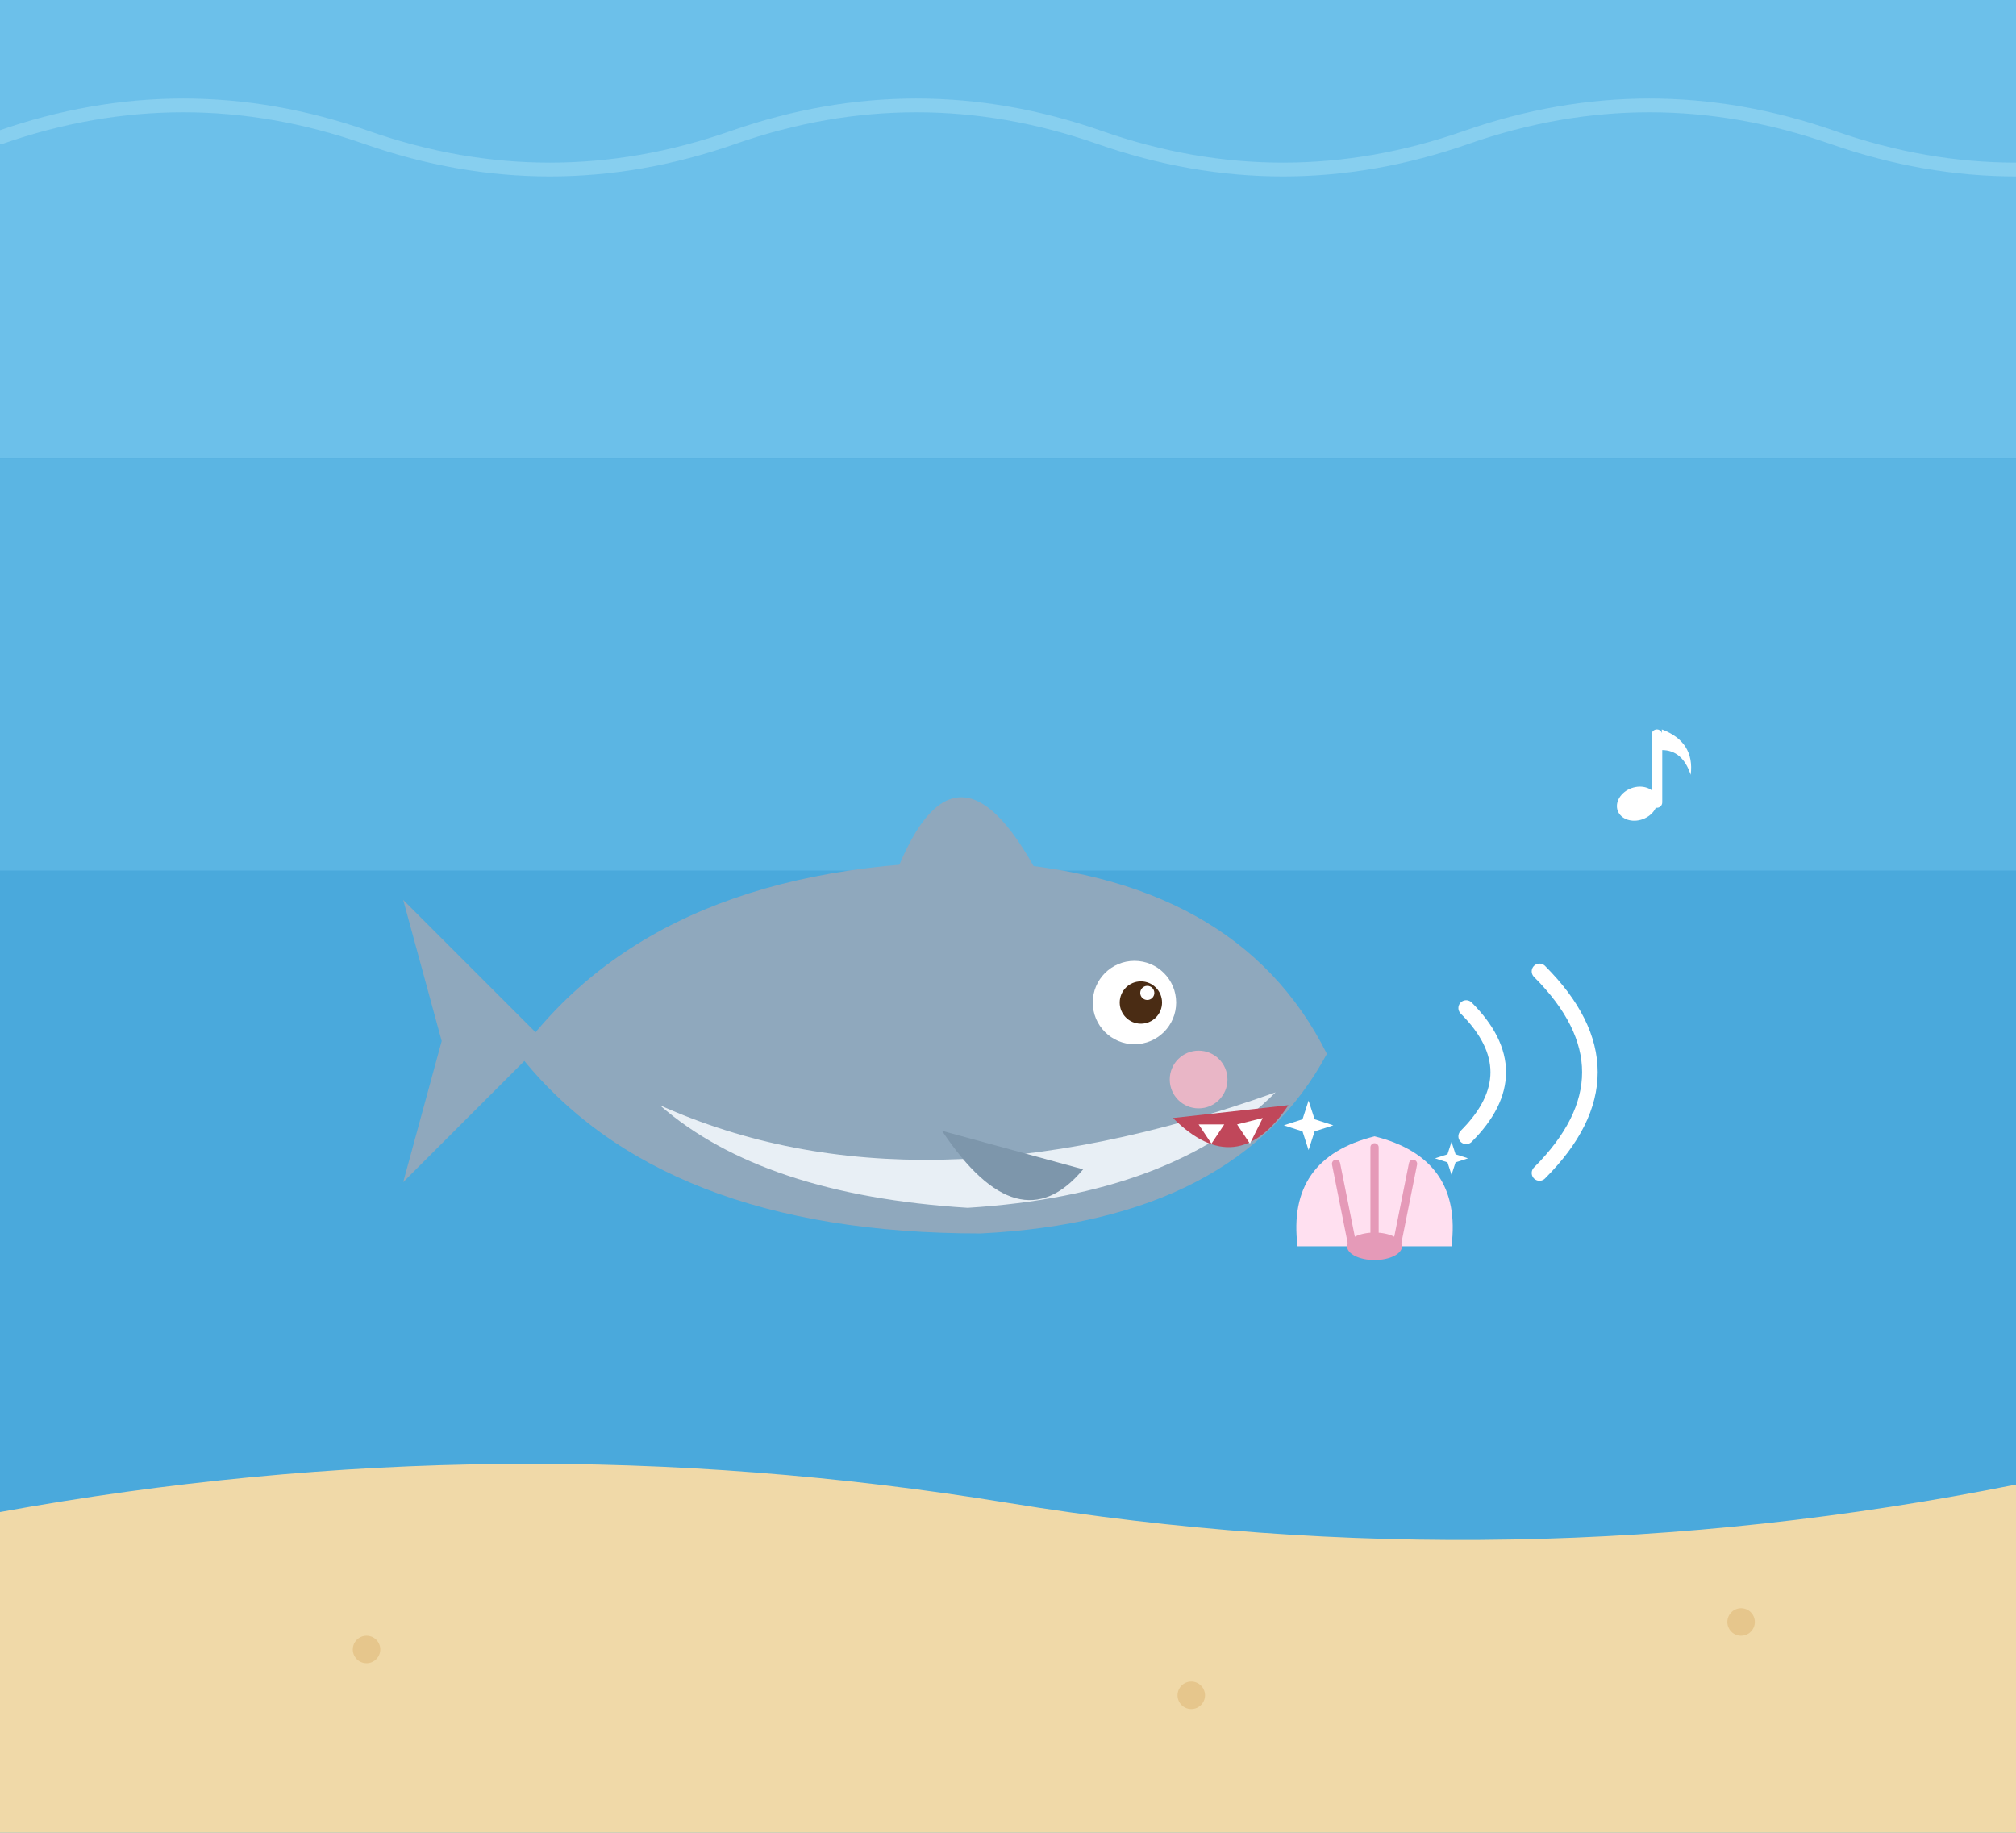
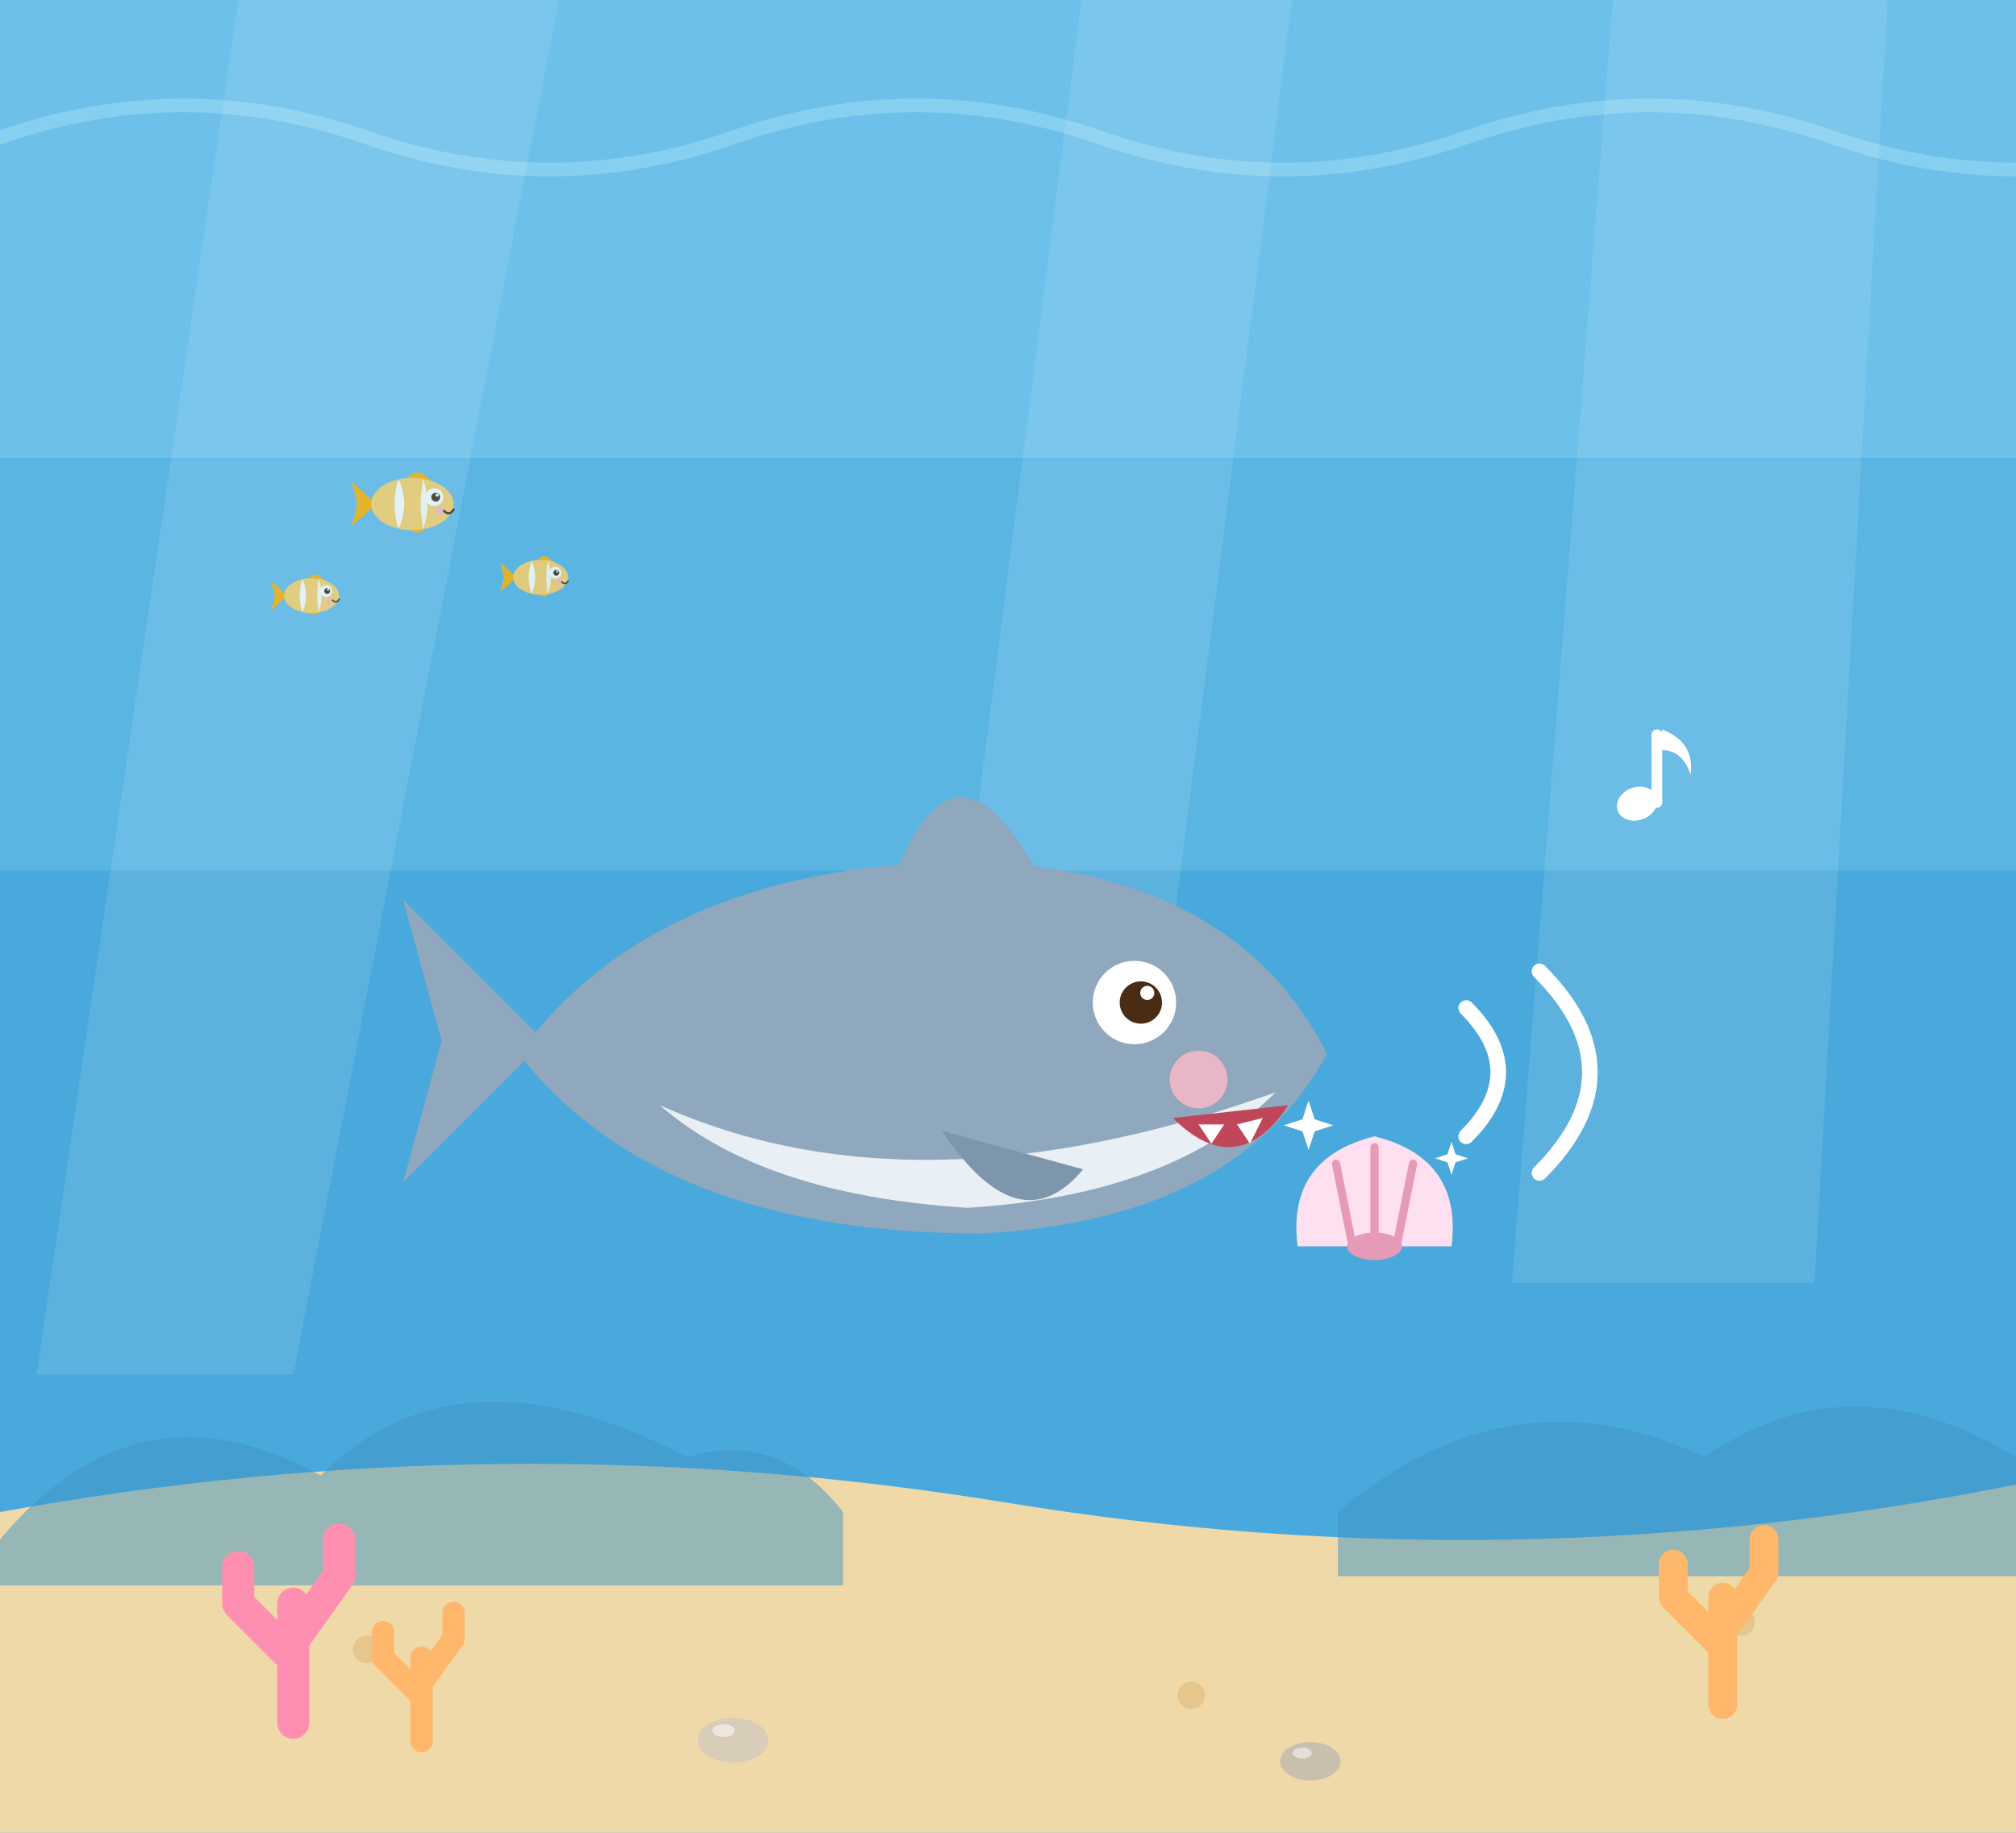
<svg xmlns="http://www.w3.org/2000/svg" viewBox="0 0 440 400" width="440" height="400">
  <rect x="0" y="0" width="440" height="400" rx="0" fill="#4aa9dc" />
  <rect x="0" y="0" width="440" height="100" rx="0" fill="#6cc0ea" />
  <rect x="0" y="100" width="440" height="90" rx="0" fill="#5bb5e3" />
  <path d="M0 30 q40 -14 80 0 t80 0 t80 0 t80 0 t80 0 t80 0" stroke="#9ad8f2" stroke-width="3" fill="none" stroke-linecap="round" stroke-linejoin="round" opacity="0.6" />
  <path d="M0 330 Q 110 310 220 328 Q 330 346 440 324 L440 400 L0 400 Z" fill="#f0d9a8" />
  <circle cx="80" cy="360" r="3" fill="#e6c68c" />
  <circle cx="260" cy="370" r="3" fill="#e6c68c" />
  <circle cx="380" cy="354" r="3" fill="#e6c68c" />
+   <path d="M52 0 H122 L64 300 H8 Z" fill="#ffffff" opacity="0.1" />
+   <path d="M236 0 H282 L250 250 H204 Z" fill="#ffffff" opacity="0.1" />
+   <path d="M352 0 H412 L396 280 H330 Z" fill="#ffffff" opacity="0.1" />
+   <path d="M0 336 Q30 300 70 322 Q100 292 150 318 Q170 312 184 330 L184 346 L0 346 Z" fill="#3e93c4" opacity="0.5" />
+   <path d="M292 330 Q330 298 372 318 Q404 296 440 318 L440 344 L292 344 Z" fill="#3e93c4" opacity="0.5" />
+   <g transform="translate(64 376) scale(1 1)">
+     <path d="M0 0 V-26 M0 -14 l-12 -12 M0 -18 l10 -14 M-12 -26 v-8 M10 -32 v-8" stroke="#ff8fb0" stroke-width="7" fill="none" stroke-linecap="round" stroke-linejoin="round" />
+   </g>
+   <g transform="translate(92 380) scale(0.7 0.7)">
+     <path d="M0 0 V-26 M0 -14 l-12 -12 M0 -18 l10 -14 M-12 -26 v-8 M10 -32 v-8" stroke="#ffb86b" stroke-width="7" fill="none" stroke-linecap="round" stroke-linejoin="round" />
+   </g>
+   <g transform="translate(376 372) scale(0.9 0.9)">
+     <path d="M0 0 V-26 M0 -14 l-12 -12 M0 -18 l10 -14 M-12 -26 v-8 M10 -32 v-8" stroke="#ffb86b" stroke-width="7" fill="none" stroke-linecap="round" stroke-linejoin="round" />
+   </g>
+   <g transform="translate(160 384) scale(0.7 0.7)">
+     <g transform="scale(1)">
+       <ellipse cx="0" cy="-6" rx="11" ry="7" fill="#d8cdb9" />
+       <ellipse cx="-3" cy="-9" rx="3.5" ry="2" fill="#ffffff" opacity="0.5" />
+     </g>
+   </g>
+   <g transform="translate(286 388) scale(0.6 0.6)">
+     <g transform="scale(1)">
+       <ellipse cx="0" cy="-6" rx="11" ry="7" fill="#c9bfae" />
+       <ellipse cx="-3" cy="-9" rx="3.5" ry="2" fill="#ffffff" opacity="0.5" />
+     </g>
+   </g>
+   <g transform="translate(90 110)" opacity="0.8">
+     <g transform="translate(0 0) scale(0.3 0.3)">
+       <path d="M-26 0 L-44 -16 L-40 0 L-44 16 Z" fill="#ffb100" />
+       <path d="M-6 -16 Q4 -30 14 -16 Z" fill="#ffb100" />
+       <path d="M-4 16 Q4 26 10 16 Z" fill="#ffb100" />
+       <ellipse cx="0" cy="0" rx="30" ry="19" fill="#ffd166" />
+       <path d="M-10 -18 Q-2 0 -10 18 Q-16 0 -10 -18 Z" fill="#ffffff" />
+       <path d="M8 -18 Q14 0 8 18 Q4 0 8 -18 Z" fill="#ffffff" opacity="0.9" />
+       <circle cx="16" cy="-5" r="6.5" fill="#ffffff" />
+       <circle cx="17" cy="-5" r="3.2" fill="#4a2c14" />
+       <circle cx="18" cy="-6.5" r="1.1" fill="#ffffff" />
+       <circle cx="20" cy="5" r="3.5" fill="#ffb9c8" opacity="0.8" />
+       <path d="M23 5 Q27 9 30 4" stroke="#4a2c14" stroke-width="1.6" fill="none" stroke-linecap="round" stroke-linejoin="round" />
+     </g>
+     <g transform="translate(28 16) scale(0.2 0.2)">
+       <path d="M-26 0 L-44 -16 L-40 0 L-44 16 Z" fill="#ffb100" />
+       <path d="M-6 -16 Q4 -30 14 -16 Z" fill="#ffb100" />
+       <path d="M-4 16 Q4 26 10 16 Z" fill="#ffb100" />
+       <ellipse cx="0" cy="0" rx="30" ry="19" fill="#ffd166" />
+       <path d="M-10 -18 Q-2 0 -10 18 Q-16 0 -10 -18 Z" fill="#ffffff" />
+       <path d="M8 -18 Q14 0 8 18 Q4 0 8 -18 Z" fill="#ffffff" opacity="0.9" />
+       <circle cx="16" cy="-5" r="6.5" fill="#ffffff" />
+       <circle cx="17" cy="-5" r="3.2" fill="#4a2c14" />
+       <circle cx="18" cy="-6.5" r="1.1" fill="#ffffff" />
+       <circle cx="20" cy="5" r="3.5" fill="#ffb9c8" opacity="0.8" />
+       <path d="M23 5 Q27 9 30 4" stroke="#4a2c14" stroke-width="1.6" fill="none" stroke-linecap="round" stroke-linejoin="round" />
+     </g>
+     <g transform="translate(-22 20) scale(0.2 0.2)">
+       <path d="M-26 0 L-44 -16 L-40 0 L-44 16 Z" fill="#ffb100" />
+       <path d="M-6 -16 Q4 -30 14 -16 Z" fill="#ffb100" />
+       <path d="M-4 16 Q4 26 10 16 Z" fill="#ffb100" />
+       <ellipse cx="0" cy="0" rx="30" ry="19" fill="#ffd166" />
+       <path d="M-10 -18 Q-2 0 -10 18 Q-16 0 -10 -18 Z" fill="#ffffff" />
+       <path d="M8 -18 Q14 0 8 18 Q4 0 8 -18 Z" fill="#ffffff" opacity="0.9" />
+       <circle cx="16" cy="-5" r="6.5" fill="#ffffff" />
+       <circle cx="17" cy="-5" r="3.2" fill="#4a2c14" />
+       <circle cx="18" cy="-6.5" r="1.1" fill="#ffffff" />
+       <circle cx="20" cy="5" r="3.5" fill="#ffb9c8" opacity="0.8" />
+       <path d="M23 5 Q27 9 30 4" stroke="#4a2c14" stroke-width="1.6" fill="none" stroke-linecap="round" stroke-linejoin="round" />
+     </g>
+   </g>
  <g transform="translate(200 230) scale(1.4 1.4)">
    <path d="M-58 -2 L-80 -24 L-74 -2 L-80 20 Z" fill="#8fa8bd" />
    <path d="M-4 -26 Q6 -54 20 -26 Z" fill="#8fa8bd" />
    <path d="M-62 0 Q-40 -30 10 -30 Q50 -28 64 0 Q50 26 10 28 Q-40 28 -62 0 Z" fill="#8fa8bd" />
    <path d="M-40 8 Q0 26 56 6 Q40 22 8 24 Q-24 22 -40 8 Z" fill="#e8eff5" />
    <path d="M4 12 Q16 30 26 18 Z" fill="#7d96ab" />
    <circle cx="34" cy="-8" r="6.5" fill="#ffffff" />
    <circle cx="35" cy="-8" r="3.3" fill="#4a2c14" />
    <circle cx="36" cy="-9.5" r="1.1" fill="#ffffff" />
    <circle cx="44" cy="4" r="4.5" fill="#ffb9c8" opacity="0.8" />
    <path d="M40 10 Q50 20 58 8 Z" fill="#c0475a" />
    <path d="M44 11 L46 14 L48 11 M50 11 L52 14 L54 10" fill="#ffffff" />
  </g>
  <g transform="translate(300 272) scale(1.2 1.2)">
    <path d="M-14 0 Q-16 -16 0 -20 Q16 -16 14 0 Z" fill="#ffe0f0" />
    <path d="M0 -18 V0 M-7 -15 L-4 0 M7 -15 L4 0" stroke="#e59ab8" stroke-width="1.5" fill="none" stroke-linecap="round" stroke-linejoin="round" />
    <ellipse cx="0" cy="0" rx="5" ry="2.5" fill="#e59ab8" />
  </g>
  <g transform="translate(285.6 245.6) scale(0.6 0.6)">
    <path d="M0 -9 L2.2 -2.2 L9 0 L2.2 2.2 L0 9 L-2.2 2.2 L-9 0 L-2.2 -2.2 Z" fill="#ffffff" />
  </g>
  <g transform="translate(316.8 252.8) scale(0.4 0.4)">
    <path d="M0 -9 L2.2 -2.2 L9 0 L2.2 2.2 L0 9 L-2.2 2.2 L-9 0 L-2.2 -2.2 Z" fill="#ffffff" />
  </g>
  <path d="M320 220 q14 14 0 28 M336 212 q22 22 0 44" stroke="#ffffff" stroke-width="3.4" fill="none" stroke-linecap="round" stroke-linejoin="round" />
  <g transform="translate(360 170) scale(0.9 0.9)">
    <ellipse cx="-3" cy="6" rx="5" ry="4" fill="#ffffff" transform="rotate(-20 -3 6)" />
    <rect x="0.5" y="-12" width="2.6" height="19" rx="1.3" fill="#ffffff" />
    <path d="M3 -12 q8 3 7 11 q-2 -6 -7 -6 Z" fill="#ffffff" />
  </g>
</svg>
